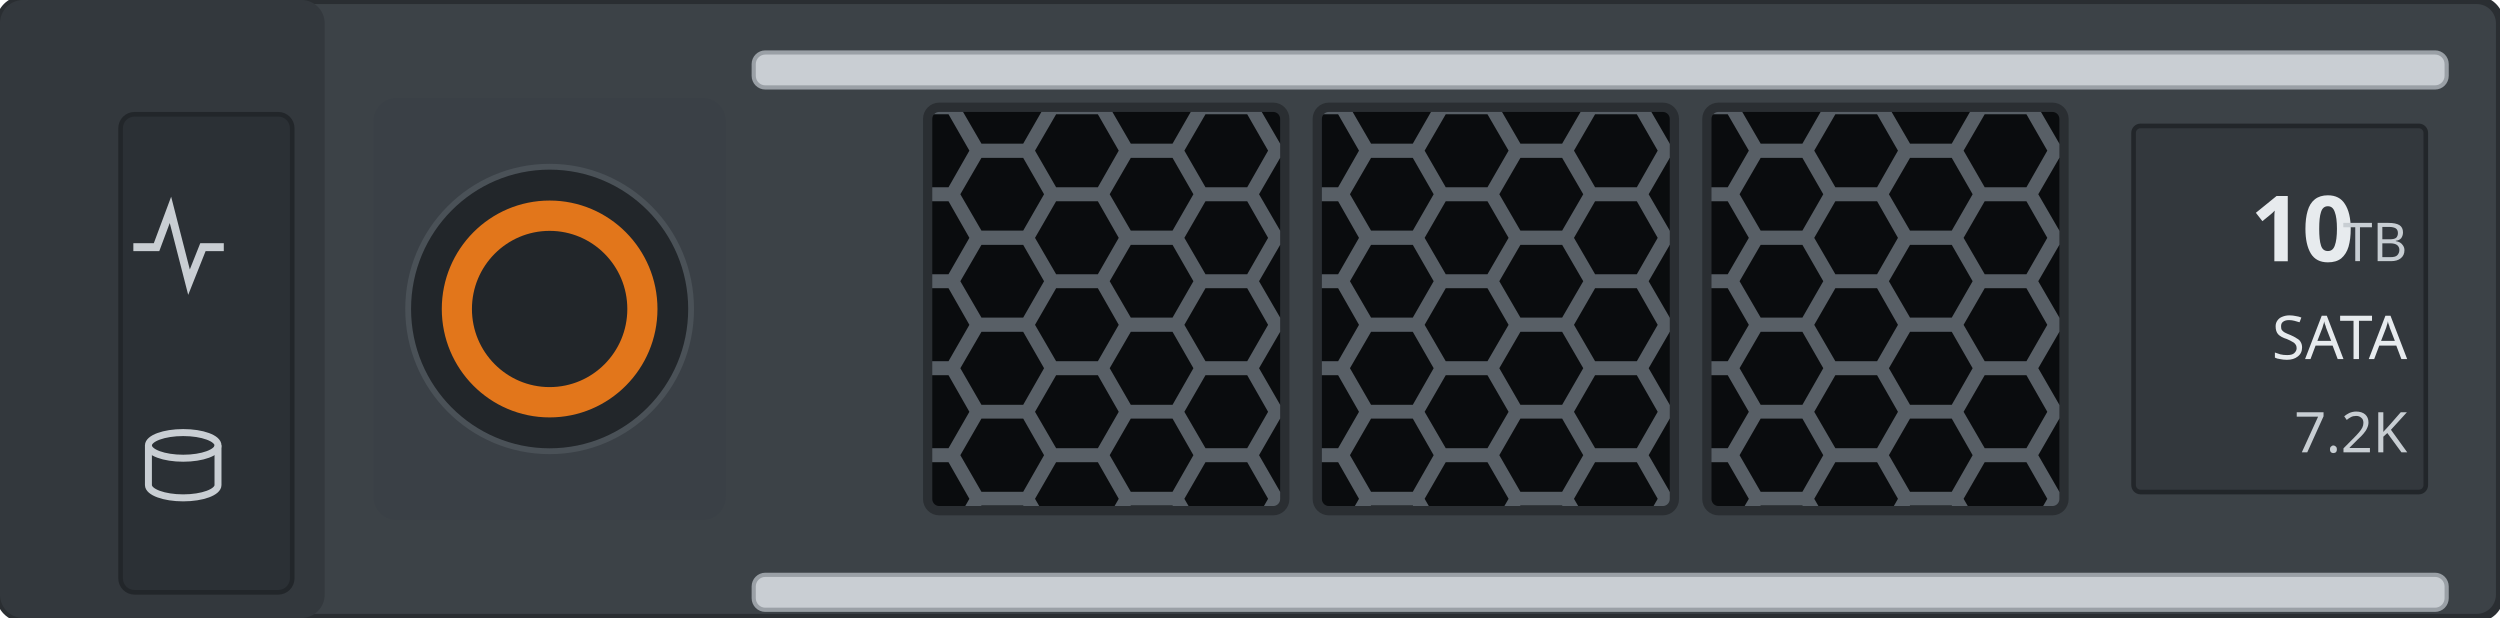
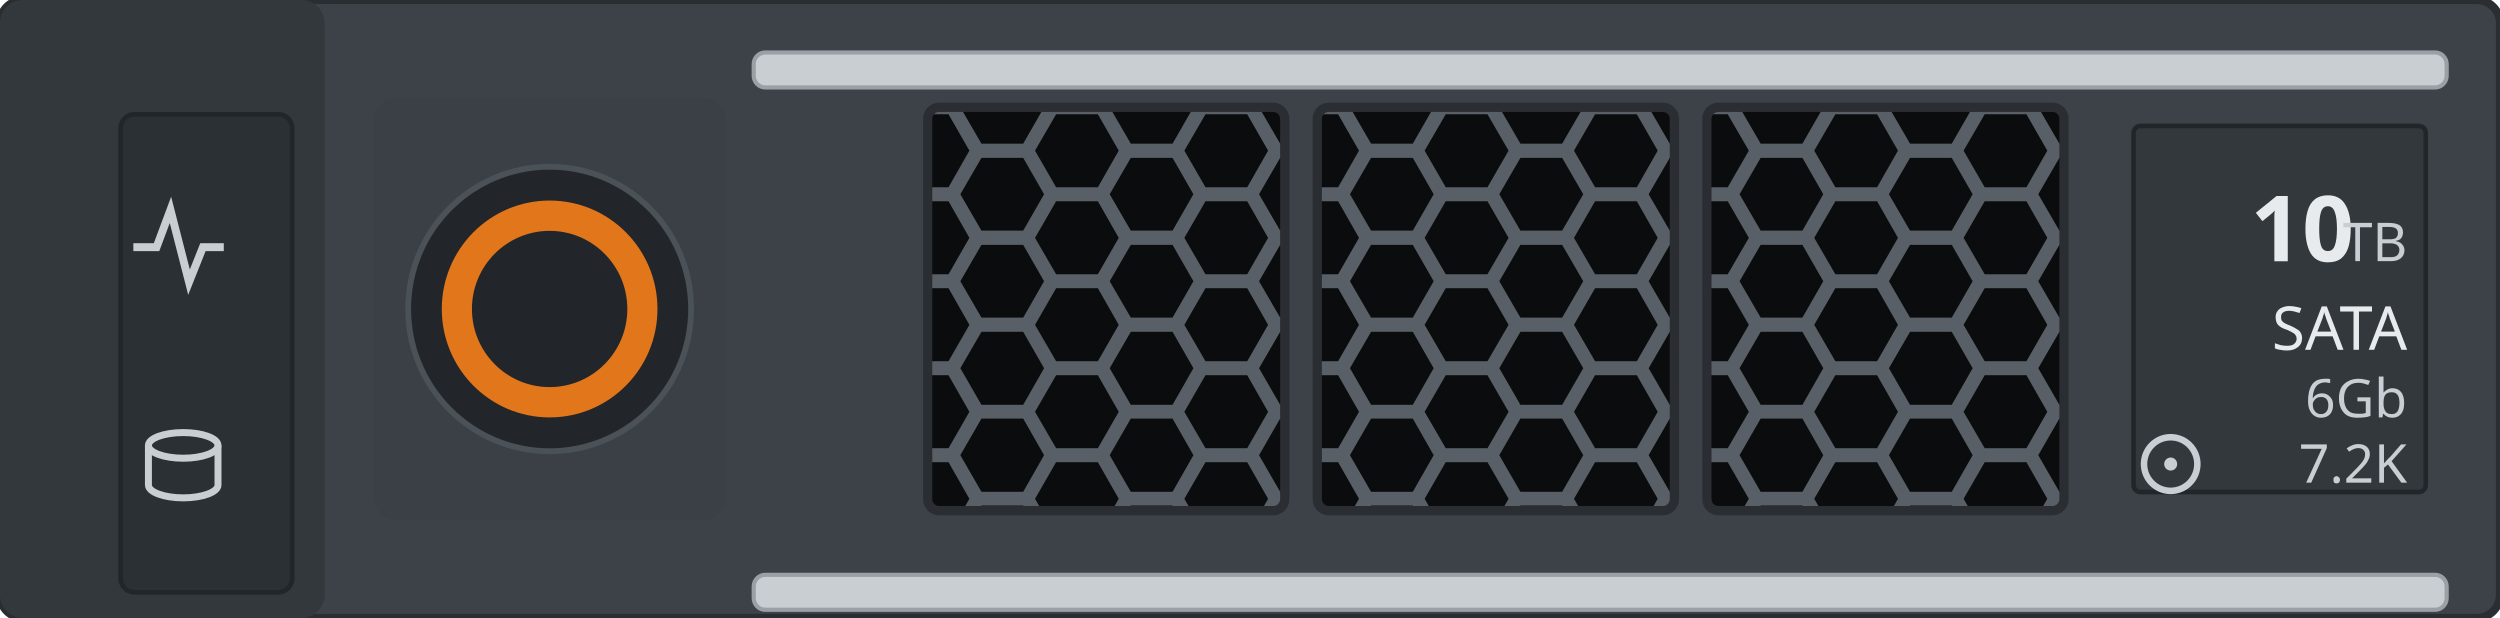
<svg xmlns="http://www.w3.org/2000/svg" width="107.208mm" height="26.5mm" viewBox="0 0 107.208 26.5">
  <defs>
    <clipPath id="lw0">
      <rect x="40.0" y="4.6" width="15.4" height="17.3" rx="0.5" />
    </clipPath>
    <clipPath id="lw1">
      <rect x="56.8" y="4.6" width="15.4" height="17.3" rx="0.5" />
    </clipPath>
    <clipPath id="lw2">
      <rect x="73.6" y="4.6" width="15.4" height="17.3" rx="0.5" />
    </clipPath>
  </defs>
  <g transform="scale(0.994508,1)">
    <rect id="body" x="0" y="0" width="107.8" height="26.5" rx="1.0" fill="#3c4247" stroke="#2a2e32" stroke-width="0.35" />
    <rect x="0" y="0" width="14.0" height="26.5" rx="1.0" fill="#33383d" />
    <rect id="lamp-panel" x="5.20" y="4.90" width="7.40" height="20.50" rx="0.6" fill="#2b3035" stroke="#22262a" stroke-width="0.2" />
    <g id="lamp-activity" fill="none" stroke="#c9ced3" stroke-width="0.34">
      <path d="M5.75 10.60 l1.0 0 0.6 -1.6 0.8 3.1 0.6 -1.5 0.9 0" />
    </g>
    <g id="lamp-status" fill="none" stroke="#c9ced3" stroke-width="0.30">
      <ellipse cx="7.90" cy="19.10" rx="1.5" ry="0.55" />
      <path d="M6.40 19.10 v1.7 a1.5 0.55 0 0 0 3.0 0 v-1.7" />
    </g>
    <rect x="32.50" y="2.25" width="73.00" height="1.5" rx="0.5" fill="#c9ced3" stroke="#9aa0a6" stroke-width="0.18" />
    <rect x="32.50" y="24.65" width="73.00" height="1.5" rx="0.5" fill="#c9ced3" stroke="#9aa0a6" stroke-width="0.18" />
    <g id="release">
      <rect x="16.1" y="4.2" width="15.2" height="18.1" rx="1.0" fill="#3a4046" />
      <circle cx="23.7" cy="13.25" r="6.10" fill="#22262a" stroke="#4a5157" stroke-width="0.25" />
      <circle cx="23.7" cy="13.25" r="4.0" fill="none" stroke="#e2761b" stroke-width="1.3" />
    </g>
    <g id="window-1" clip-path="url(#lw0)">
      <rect x="40.0" y="4.6" width="15.4" height="17.3" fill="#585f66" />
      <g fill="#0a0c0e">
        <path d="M38.59 0.87 L37.68 2.43 L35.88 2.43 L34.98 0.87 L35.88 -0.70 L37.68 -0.70 Z" />
        <path d="M38.59 4.60 L37.68 6.16 L35.88 6.16 L34.98 4.60 L35.88 3.03 L37.68 3.03 Z" />
        <path d="M38.59 8.33 L37.68 9.89 L35.88 9.89 L34.98 8.33 L35.88 6.77 L37.68 6.77 Z" />
        <path d="M38.59 12.06 L37.68 13.62 L35.88 13.62 L34.98 12.06 L35.88 10.50 L37.68 10.50 Z" />
        <path d="M38.59 15.79 L37.68 17.36 L35.88 17.36 L34.98 15.79 L35.88 14.23 L37.68 14.23 Z" />
        <path d="M38.59 19.52 L37.68 21.09 L35.88 21.09 L34.98 19.52 L35.88 17.95 L37.68 17.95 Z" />
        <path d="M38.59 23.25 L37.68 24.82 L35.88 24.82 L34.98 23.25 L35.88 21.68 L37.68 21.68 Z" />
        <path d="M41.80 2.73 L40.90 4.30 L39.10 4.30 L38.20 2.73 L39.10 1.17 L40.90 1.17 Z" />
        <path d="M41.80 6.46 L40.90 8.03 L39.10 8.03 L38.20 6.46 L39.10 4.90 L40.90 4.90 Z" />
        <path d="M41.80 10.20 L40.90 11.76 L39.10 11.76 L38.20 10.20 L39.10 8.63 L40.90 8.63 Z" />
        <path d="M41.80 13.93 L40.90 15.49 L39.10 15.49 L38.20 13.93 L39.10 12.36 L40.90 12.36 Z" />
        <path d="M41.80 17.66 L40.90 19.22 L39.10 19.22 L38.20 17.66 L39.10 16.09 L40.90 16.09 Z" />
        <path d="M41.80 21.39 L40.90 22.95 L39.10 22.95 L38.20 21.39 L39.10 19.82 L40.90 19.82 Z" />
        <path d="M41.80 25.12 L40.90 26.68 L39.10 26.68 L38.20 25.12 L39.10 23.55 L40.90 23.55 Z" />
        <path d="M45.02 0.87 L44.12 2.43 L42.32 2.43 L41.41 0.87 L42.32 -0.70 L44.12 -0.70 Z" />
        <path d="M45.02 4.60 L44.12 6.16 L42.32 6.16 L41.41 4.60 L42.32 3.03 L44.12 3.03 Z" />
        <path d="M45.02 8.33 L44.12 9.89 L42.32 9.89 L41.41 8.33 L42.32 6.77 L44.12 6.77 Z" />
        <path d="M45.02 12.06 L44.12 13.62 L42.32 13.62 L41.41 12.06 L42.32 10.50 L44.12 10.50 Z" />
        <path d="M45.02 15.79 L44.12 17.36 L42.32 17.36 L41.41 15.79 L42.32 14.23 L44.12 14.23 Z" />
        <path d="M45.02 19.52 L44.12 21.09 L42.32 21.09 L41.41 19.52 L42.32 17.95 L44.12 17.95 Z" />
        <path d="M45.02 23.25 L44.12 24.82 L42.32 24.82 L41.41 23.25 L42.32 21.68 L44.12 21.68 Z" />
        <path d="M48.24 2.73 L47.34 4.30 L45.54 4.30 L44.63 2.73 L45.54 1.17 L47.34 1.17 Z" />
        <path d="M48.24 6.46 L47.34 8.03 L45.54 8.03 L44.63 6.46 L45.54 4.90 L47.34 4.90 Z" />
        <path d="M48.24 10.20 L47.34 11.76 L45.54 11.76 L44.63 10.20 L45.54 8.63 L47.34 8.63 Z" />
        <path d="M48.24 13.93 L47.34 15.49 L45.54 15.49 L44.63 13.93 L45.54 12.36 L47.34 12.36 Z" />
        <path d="M48.24 17.66 L47.34 19.22 L45.54 19.22 L44.63 17.66 L45.54 16.09 L47.34 16.09 Z" />
        <path d="M48.24 21.39 L47.34 22.95 L45.54 22.95 L44.63 21.39 L45.54 19.82 L47.34 19.82 Z" />
        <path d="M48.24 25.12 L47.34 26.68 L45.54 26.68 L44.63 25.12 L45.54 23.55 L47.34 23.55 Z" />
        <path d="M51.46 0.87 L50.56 2.43 L48.76 2.43 L47.85 0.87 L48.76 -0.70 L50.56 -0.70 Z" />
        <path d="M51.46 4.60 L50.56 6.16 L48.76 6.16 L47.85 4.60 L48.76 3.03 L50.56 3.03 Z" />
        <path d="M51.46 8.33 L50.56 9.89 L48.76 9.89 L47.85 8.33 L48.76 6.77 L50.56 6.77 Z" />
        <path d="M51.46 12.06 L50.56 13.62 L48.76 13.62 L47.85 12.06 L48.76 10.50 L50.56 10.50 Z" />
        <path d="M51.46 15.79 L50.56 17.36 L48.76 17.36 L47.85 15.79 L48.76 14.23 L50.56 14.23 Z" />
        <path d="M51.46 19.52 L50.56 21.09 L48.76 21.09 L47.85 19.52 L48.76 17.95 L50.56 17.95 Z" />
        <path d="M51.46 23.25 L50.56 24.82 L48.76 24.82 L47.85 23.25 L48.76 21.68 L50.56 21.68 Z" />
        <path d="M54.68 2.73 L53.78 4.30 L51.98 4.30 L51.07 2.73 L51.98 1.17 L53.78 1.17 Z" />
        <path d="M54.68 6.46 L53.78 8.03 L51.98 8.03 L51.07 6.46 L51.98 4.90 L53.78 4.90 Z" />
        <path d="M54.68 10.20 L53.78 11.76 L51.98 11.76 L51.07 10.20 L51.98 8.63 L53.78 8.63 Z" />
        <path d="M54.68 13.93 L53.78 15.49 L51.98 15.49 L51.07 13.93 L51.98 12.36 L53.78 12.36 Z" />
        <path d="M54.68 17.66 L53.78 19.22 L51.98 19.22 L51.07 17.66 L51.98 16.09 L53.78 16.09 Z" />
        <path d="M54.68 21.39 L53.78 22.95 L51.98 22.95 L51.07 21.39 L51.98 19.82 L53.78 19.82 Z" />
        <path d="M54.68 25.12 L53.78 26.68 L51.98 26.68 L51.07 25.12 L51.98 23.55 L53.78 23.55 Z" />
        <path d="M57.90 0.87 L57.00 2.43 L55.20 2.43 L54.29 0.87 L55.20 -0.70 L57.00 -0.70 Z" />
        <path d="M57.90 4.60 L57.00 6.16 L55.20 6.16 L54.29 4.60 L55.20 3.03 L57.00 3.03 Z" />
        <path d="M57.90 8.33 L57.00 9.89 L55.20 9.89 L54.29 8.33 L55.20 6.77 L57.00 6.77 Z" />
        <path d="M57.90 12.06 L57.00 13.62 L55.20 13.62 L54.29 12.06 L55.20 10.50 L57.00 10.50 Z" />
        <path d="M57.90 15.79 L57.00 17.36 L55.20 17.36 L54.29 15.79 L55.20 14.23 L57.00 14.23 Z" />
        <path d="M57.90 19.52 L57.00 21.09 L55.20 21.09 L54.29 19.52 L55.20 17.95 L57.00 17.95 Z" />
        <path d="M57.90 23.25 L57.00 24.82 L55.20 24.82 L54.29 23.25 L55.20 21.68 L57.00 21.68 Z" />
      </g>
    </g>
    <rect x="40.0" y="4.6" width="15.4" height="17.3" rx="0.5" fill="none" stroke="#2a2e32" stroke-width="0.4" />
    <g id="window-2" clip-path="url(#lw1)">
      <rect x="56.8" y="4.6" width="15.4" height="17.3" fill="#585f66" />
      <g fill="#0a0c0e">
        <path d="M55.38 0.87 L54.48 2.43 L52.68 2.43 L51.77 0.87 L52.68 -0.70 L54.48 -0.70 Z" />
        <path d="M55.38 4.60 L54.48 6.16 L52.68 6.16 L51.77 4.60 L52.68 3.03 L54.48 3.03 Z" />
        <path d="M55.38 8.33 L54.48 9.89 L52.68 9.89 L51.77 8.33 L52.68 6.77 L54.48 6.77 Z" />
        <path d="M55.38 12.06 L54.48 13.62 L52.68 13.62 L51.77 12.06 L52.68 10.50 L54.48 10.50 Z" />
        <path d="M55.38 15.79 L54.48 17.36 L52.68 17.36 L51.77 15.79 L52.68 14.23 L54.48 14.23 Z" />
        <path d="M55.38 19.52 L54.48 21.09 L52.68 21.09 L51.77 19.52 L52.68 17.95 L54.48 17.95 Z" />
        <path d="M55.38 23.25 L54.48 24.82 L52.68 24.82 L51.77 23.25 L52.68 21.68 L54.48 21.68 Z" />
        <path d="M58.60 2.73 L57.70 4.30 L55.90 4.30 L54.99 2.73 L55.90 1.17 L57.70 1.17 Z" />
        <path d="M58.60 6.46 L57.70 8.03 L55.90 8.03 L54.99 6.46 L55.90 4.90 L57.70 4.90 Z" />
        <path d="M58.60 10.20 L57.70 11.76 L55.90 11.76 L54.99 10.20 L55.90 8.63 L57.70 8.63 Z" />
        <path d="M58.60 13.93 L57.70 15.49 L55.90 15.49 L54.99 13.93 L55.90 12.36 L57.70 12.36 Z" />
        <path d="M58.60 17.66 L57.70 19.22 L55.90 19.22 L54.99 17.66 L55.90 16.09 L57.70 16.09 Z" />
        <path d="M58.60 21.39 L57.70 22.95 L55.90 22.95 L54.99 21.39 L55.90 19.82 L57.70 19.82 Z" />
        <path d="M58.60 25.12 L57.70 26.68 L55.90 26.68 L54.99 25.12 L55.90 23.55 L57.70 23.55 Z" />
        <path d="M61.82 0.87 L60.92 2.43 L59.12 2.43 L58.21 0.87 L59.12 -0.70 L60.92 -0.70 Z" />
        <path d="M61.82 4.60 L60.92 6.16 L59.12 6.16 L58.21 4.60 L59.12 3.03 L60.92 3.03 Z" />
        <path d="M61.82 8.33 L60.92 9.89 L59.12 9.89 L58.21 8.33 L59.12 6.77 L60.92 6.77 Z" />
        <path d="M61.82 12.06 L60.92 13.62 L59.12 13.62 L58.21 12.06 L59.12 10.50 L60.92 10.50 Z" />
        <path d="M61.82 15.79 L60.92 17.36 L59.12 17.36 L58.21 15.79 L59.12 14.23 L60.92 14.23 Z" />
        <path d="M61.82 19.52 L60.92 21.09 L59.12 21.09 L58.21 19.52 L59.12 17.95 L60.92 17.95 Z" />
        <path d="M61.82 23.25 L60.92 24.82 L59.12 24.82 L58.21 23.25 L59.12 21.68 L60.92 21.68 Z" />
        <path d="M65.05 2.73 L64.14 4.30 L62.34 4.30 L61.43 2.73 L62.34 1.17 L64.14 1.17 Z" />
        <path d="M65.05 6.46 L64.14 8.03 L62.34 8.03 L61.43 6.46 L62.34 4.90 L64.14 4.90 Z" />
        <path d="M65.05 10.20 L64.14 11.76 L62.34 11.76 L61.43 10.20 L62.34 8.63 L64.14 8.63 Z" />
        <path d="M65.05 13.93 L64.14 15.49 L62.34 15.49 L61.43 13.93 L62.34 12.36 L64.14 12.36 Z" />
        <path d="M65.05 17.66 L64.14 19.22 L62.34 19.22 L61.43 17.66 L62.34 16.09 L64.14 16.09 Z" />
        <path d="M65.05 21.39 L64.14 22.95 L62.34 22.95 L61.43 21.39 L62.34 19.82 L64.14 19.82 Z" />
        <path d="M65.05 25.12 L64.14 26.68 L62.34 26.68 L61.43 25.12 L62.34 23.55 L64.14 23.55 Z" />
        <path d="M68.27 0.87 L67.36 2.43 L65.56 2.43 L64.65 0.87 L65.56 -0.70 L67.36 -0.70 Z" />
        <path d="M68.27 4.60 L67.36 6.16 L65.56 6.16 L64.65 4.60 L65.56 3.03 L67.36 3.03 Z" />
        <path d="M68.27 8.33 L67.36 9.89 L65.56 9.89 L64.65 8.33 L65.56 6.77 L67.36 6.77 Z" />
        <path d="M68.27 12.06 L67.36 13.62 L65.56 13.62 L64.65 12.06 L65.56 10.50 L67.36 10.50 Z" />
        <path d="M68.27 15.79 L67.36 17.36 L65.56 17.36 L64.65 15.79 L65.56 14.23 L67.36 14.23 Z" />
        <path d="M68.27 19.52 L67.36 21.09 L65.56 21.09 L64.65 19.52 L65.56 17.95 L67.36 17.95 Z" />
        <path d="M68.27 23.25 L67.36 24.82 L65.56 24.82 L64.65 23.25 L65.56 21.68 L67.36 21.68 Z" />
        <path d="M71.48 2.73 L70.58 4.30 L68.78 4.30 L67.87 2.73 L68.78 1.17 L70.58 1.17 Z" />
        <path d="M71.48 6.46 L70.58 8.03 L68.78 8.03 L67.87 6.46 L68.78 4.90 L70.58 4.90 Z" />
        <path d="M71.48 10.20 L70.58 11.76 L68.78 11.76 L67.87 10.20 L68.78 8.63 L70.58 8.63 Z" />
        <path d="M71.48 13.93 L70.58 15.49 L68.78 15.49 L67.87 13.93 L68.78 12.36 L70.58 12.36 Z" />
        <path d="M71.48 17.66 L70.58 19.22 L68.78 19.22 L67.87 17.66 L68.78 16.09 L70.58 16.09 Z" />
        <path d="M71.48 21.39 L70.58 22.95 L68.78 22.95 L67.87 21.39 L68.78 19.82 L70.58 19.82 Z" />
        <path d="M71.48 25.12 L70.58 26.68 L68.78 26.68 L67.87 25.12 L68.78 23.55 L70.58 23.55 Z" />
        <path d="M74.70 0.87 L73.80 2.43 L72.00 2.43 L71.09 0.87 L72.00 -0.70 L73.80 -0.70 Z" />
        <path d="M74.70 4.60 L73.80 6.16 L72.00 6.16 L71.09 4.60 L72.00 3.03 L73.80 3.03 Z" />
        <path d="M74.70 8.33 L73.80 9.89 L72.00 9.89 L71.09 8.33 L72.00 6.77 L73.80 6.77 Z" />
        <path d="M74.70 12.06 L73.80 13.62 L72.00 13.62 L71.09 12.06 L72.00 10.50 L73.80 10.50 Z" />
        <path d="M74.70 15.79 L73.80 17.36 L72.00 17.36 L71.09 15.79 L72.00 14.23 L73.80 14.23 Z" />
        <path d="M74.70 19.52 L73.80 21.09 L72.00 21.09 L71.09 19.52 L72.00 17.95 L73.80 17.95 Z" />
        <path d="M74.70 23.25 L73.80 24.82 L72.00 24.82 L71.09 23.25 L72.00 21.68 L73.80 21.68 Z" />
      </g>
    </g>
    <rect x="56.8" y="4.6" width="15.4" height="17.3" rx="0.5" fill="none" stroke="#2a2e32" stroke-width="0.4" />
    <g id="window-3" clip-path="url(#lw2)">
      <rect x="73.6" y="4.6" width="15.4" height="17.3" fill="#585f66" />
      <g fill="#0a0c0e">
        <path d="M72.19 0.87 L71.28 2.43 L69.48 2.43 L68.57 0.87 L69.48 -0.70 L71.28 -0.70 Z" />
        <path d="M72.19 4.60 L71.28 6.16 L69.48 6.16 L68.57 4.60 L69.48 3.03 L71.28 3.03 Z" />
        <path d="M72.19 8.33 L71.28 9.89 L69.48 9.89 L68.57 8.33 L69.48 6.77 L71.28 6.77 Z" />
        <path d="M72.19 12.06 L71.28 13.62 L69.48 13.62 L68.57 12.06 L69.48 10.50 L71.28 10.50 Z" />
        <path d="M72.19 15.79 L71.28 17.36 L69.48 17.36 L68.57 15.79 L69.48 14.23 L71.28 14.23 Z" />
        <path d="M72.19 19.52 L71.28 21.09 L69.48 21.09 L68.57 19.52 L69.48 17.95 L71.28 17.95 Z" />
        <path d="M72.19 23.25 L71.28 24.82 L69.48 24.82 L68.57 23.25 L69.48 21.68 L71.28 21.68 Z" />
        <path d="M75.41 2.73 L74.50 4.30 L72.70 4.30 L71.79 2.73 L72.70 1.17 L74.50 1.17 Z" />
        <path d="M75.41 6.46 L74.50 8.03 L72.70 8.03 L71.79 6.46 L72.70 4.90 L74.50 4.90 Z" />
        <path d="M75.41 10.20 L74.50 11.76 L72.70 11.76 L71.79 10.20 L72.70 8.63 L74.50 8.63 Z" />
        <path d="M75.41 13.93 L74.50 15.49 L72.70 15.49 L71.79 13.93 L72.70 12.36 L74.50 12.36 Z" />
        <path d="M75.41 17.66 L74.50 19.22 L72.70 19.22 L71.79 17.66 L72.70 16.09 L74.50 16.09 Z" />
        <path d="M75.41 21.39 L74.50 22.95 L72.70 22.95 L71.79 21.39 L72.70 19.82 L74.50 19.82 Z" />
        <path d="M75.41 25.12 L74.50 26.68 L72.70 26.68 L71.79 25.12 L72.70 23.55 L74.50 23.55 Z" />
        <path d="M78.62 0.87 L77.72 2.43 L75.92 2.43 L75.01 0.87 L75.92 -0.70 L77.72 -0.70 Z" />
        <path d="M78.62 4.60 L77.72 6.16 L75.92 6.16 L75.01 4.60 L75.92 3.03 L77.72 3.03 Z" />
        <path d="M78.62 8.33 L77.72 9.89 L75.92 9.89 L75.01 8.33 L75.92 6.77 L77.72 6.77 Z" />
        <path d="M78.62 12.06 L77.72 13.62 L75.92 13.62 L75.01 12.06 L75.92 10.50 L77.72 10.50 Z" />
        <path d="M78.62 15.79 L77.72 17.36 L75.92 17.36 L75.01 15.79 L75.92 14.23 L77.72 14.23 Z" />
        <path d="M78.62 19.52 L77.72 21.09 L75.92 21.09 L75.01 19.52 L75.92 17.95 L77.72 17.95 Z" />
        <path d="M78.62 23.25 L77.72 24.82 L75.92 24.82 L75.01 23.25 L75.92 21.68 L77.72 21.68 Z" />
        <path d="M81.84 2.73 L80.94 4.30 L79.14 4.30 L78.23 2.73 L79.14 1.17 L80.94 1.17 Z" />
        <path d="M81.84 6.46 L80.94 8.03 L79.14 8.03 L78.23 6.46 L79.14 4.90 L80.94 4.90 Z" />
        <path d="M81.84 10.20 L80.94 11.76 L79.14 11.76 L78.23 10.20 L79.14 8.63 L80.94 8.63 Z" />
        <path d="M81.84 13.93 L80.94 15.49 L79.14 15.49 L78.23 13.93 L79.14 12.36 L80.94 12.36 Z" />
        <path d="M81.84 17.66 L80.94 19.22 L79.14 19.22 L78.23 17.66 L79.14 16.09 L80.94 16.09 Z" />
        <path d="M81.84 21.39 L80.94 22.95 L79.14 22.95 L78.23 21.39 L79.14 19.82 L80.94 19.82 Z" />
        <path d="M81.84 25.12 L80.94 26.68 L79.14 26.68 L78.23 25.12 L79.14 23.55 L80.94 23.55 Z" />
        <path d="M85.06 0.87 L84.16 2.43 L82.36 2.43 L81.45 0.87 L82.36 -0.70 L84.16 -0.70 Z" />
        <path d="M85.06 4.60 L84.16 6.16 L82.36 6.16 L81.45 4.60 L82.36 3.03 L84.16 3.03 Z" />
        <path d="M85.06 8.33 L84.16 9.89 L82.36 9.89 L81.45 8.33 L82.36 6.77 L84.16 6.77 Z" />
        <path d="M85.06 12.06 L84.16 13.62 L82.36 13.62 L81.45 12.06 L82.36 10.50 L84.16 10.50 Z" />
        <path d="M85.06 15.79 L84.16 17.36 L82.36 17.36 L81.45 15.79 L82.36 14.23 L84.16 14.23 Z" />
        <path d="M85.06 19.52 L84.16 21.09 L82.36 21.09 L81.45 19.52 L82.36 17.95 L84.16 17.95 Z" />
        <path d="M85.06 23.25 L84.16 24.82 L82.36 24.82 L81.45 23.25 L82.36 21.68 L84.16 21.68 Z" />
        <path d="M88.28 2.73 L87.38 4.30 L85.58 4.30 L84.67 2.73 L85.58 1.17 L87.38 1.17 Z" />
        <path d="M88.28 6.46 L87.38 8.03 L85.58 8.03 L84.67 6.46 L85.58 4.90 L87.38 4.90 Z" />
        <path d="M88.28 10.20 L87.38 11.76 L85.58 11.76 L84.67 10.20 L85.58 8.63 L87.38 8.63 Z" />
        <path d="M88.28 13.93 L87.38 15.49 L85.58 15.49 L84.67 13.93 L85.58 12.36 L87.38 12.36 Z" />
        <path d="M88.28 17.66 L87.38 19.22 L85.58 19.22 L84.67 17.66 L85.58 16.09 L87.38 16.09 Z" />
        <path d="M88.28 21.39 L87.38 22.95 L85.58 22.95 L84.67 21.39 L85.58 19.82 L87.38 19.82 Z" />
        <path d="M88.28 25.12 L87.38 26.68 L85.58 26.68 L84.67 25.12 L85.58 23.55 L87.38 23.55 Z" />
        <path d="M91.50 0.87 L90.60 2.43 L88.80 2.43 L87.89 0.87 L88.80 -0.70 L90.60 -0.70 Z" />
        <path d="M91.50 4.60 L90.60 6.16 L88.80 6.16 L87.89 4.60 L88.80 3.03 L90.60 3.03 Z" />
        <path d="M91.50 8.33 L90.60 9.89 L88.80 9.89 L87.89 8.33 L88.80 6.77 L90.60 6.77 Z" />
        <path d="M91.50 12.06 L90.60 13.62 L88.80 13.62 L87.89 12.06 L88.80 10.50 L90.60 10.50 Z" />
        <path d="M91.50 15.79 L90.60 17.36 L88.80 17.36 L87.89 15.79 L88.80 14.23 L90.60 14.23 Z" />
        <path d="M91.50 19.52 L90.60 21.09 L88.80 21.09 L87.89 19.52 L88.80 17.95 L90.60 17.95 Z" />
        <path d="M91.50 23.25 L90.60 24.82 L88.80 24.82 L87.89 23.25 L88.80 21.68 L90.60 21.68 Z" />
      </g>
    </g>
    <rect x="73.6" y="4.6" width="15.4" height="17.3" rx="0.5" fill="none" stroke="#2a2e32" stroke-width="0.4" />
    <rect id="label" x="92.0" y="5.4" width="12.6" height="15.7" rx="0.3" fill="#33383d" stroke="#22262a" stroke-width="0.2" />
    <g id="silkscreen">
-       <text x="101.5" y="11.2" font-family="sans-serif" font-size="3.9" font-weight="bold" fill="#e7ebee" text-anchor="end">10</text>
-       <text x="103.8" y="11.2" font-family="sans-serif" font-size="2.3" fill="#c8ced3" text-anchor="end">TB</text>
-       <text x="103.8" y="15.4" font-family="sans-serif" font-size="2.6" fill="#e7ebee" text-anchor="end">SATA</text>
-       <text x="103.8" y="19.4" font-family="sans-serif" font-size="2.4" fill="#c8ced3" text-anchor="end">7.2K</text>
+       <text data-from="capacity" x="101.5" y="11.2" font-family="sans-serif" font-size="3.9" font-weight="bold" fill="#e7ebee" text-anchor="end">10</text>
+       <text data-from="capacity-unit" x="103.8" y="11.2" font-family="sans-serif" font-size="2.3" fill="#c8ced3" text-anchor="end">TB</text>
+       <text data-from="interface" x="103.8" y="15.0" font-family="sans-serif" font-size="2.6" fill="#e7ebee" text-anchor="end">SATA</text>
+       <text data-from="link" x="103.8" y="17.9" font-family="sans-serif" font-size="2.3" fill="#c8ced3" text-anchor="end">6Gb</text>
+       <g data-hide-when-empty="rpm">
+         <circle cx="93.6" cy="19.9" r="1.15" fill="none" stroke="#c8ced3" stroke-width="0.28" />
+         <circle cx="93.6" cy="19.9" r="0.28" fill="#c8ced3" />
+         <text data-from="rpm" x="103.8" y="20.7" font-family="sans-serif" font-size="2.3" fill="#c8ced3" text-anchor="end">7.2K</text>
+       </g>
    </g>
  </g>
</svg>
